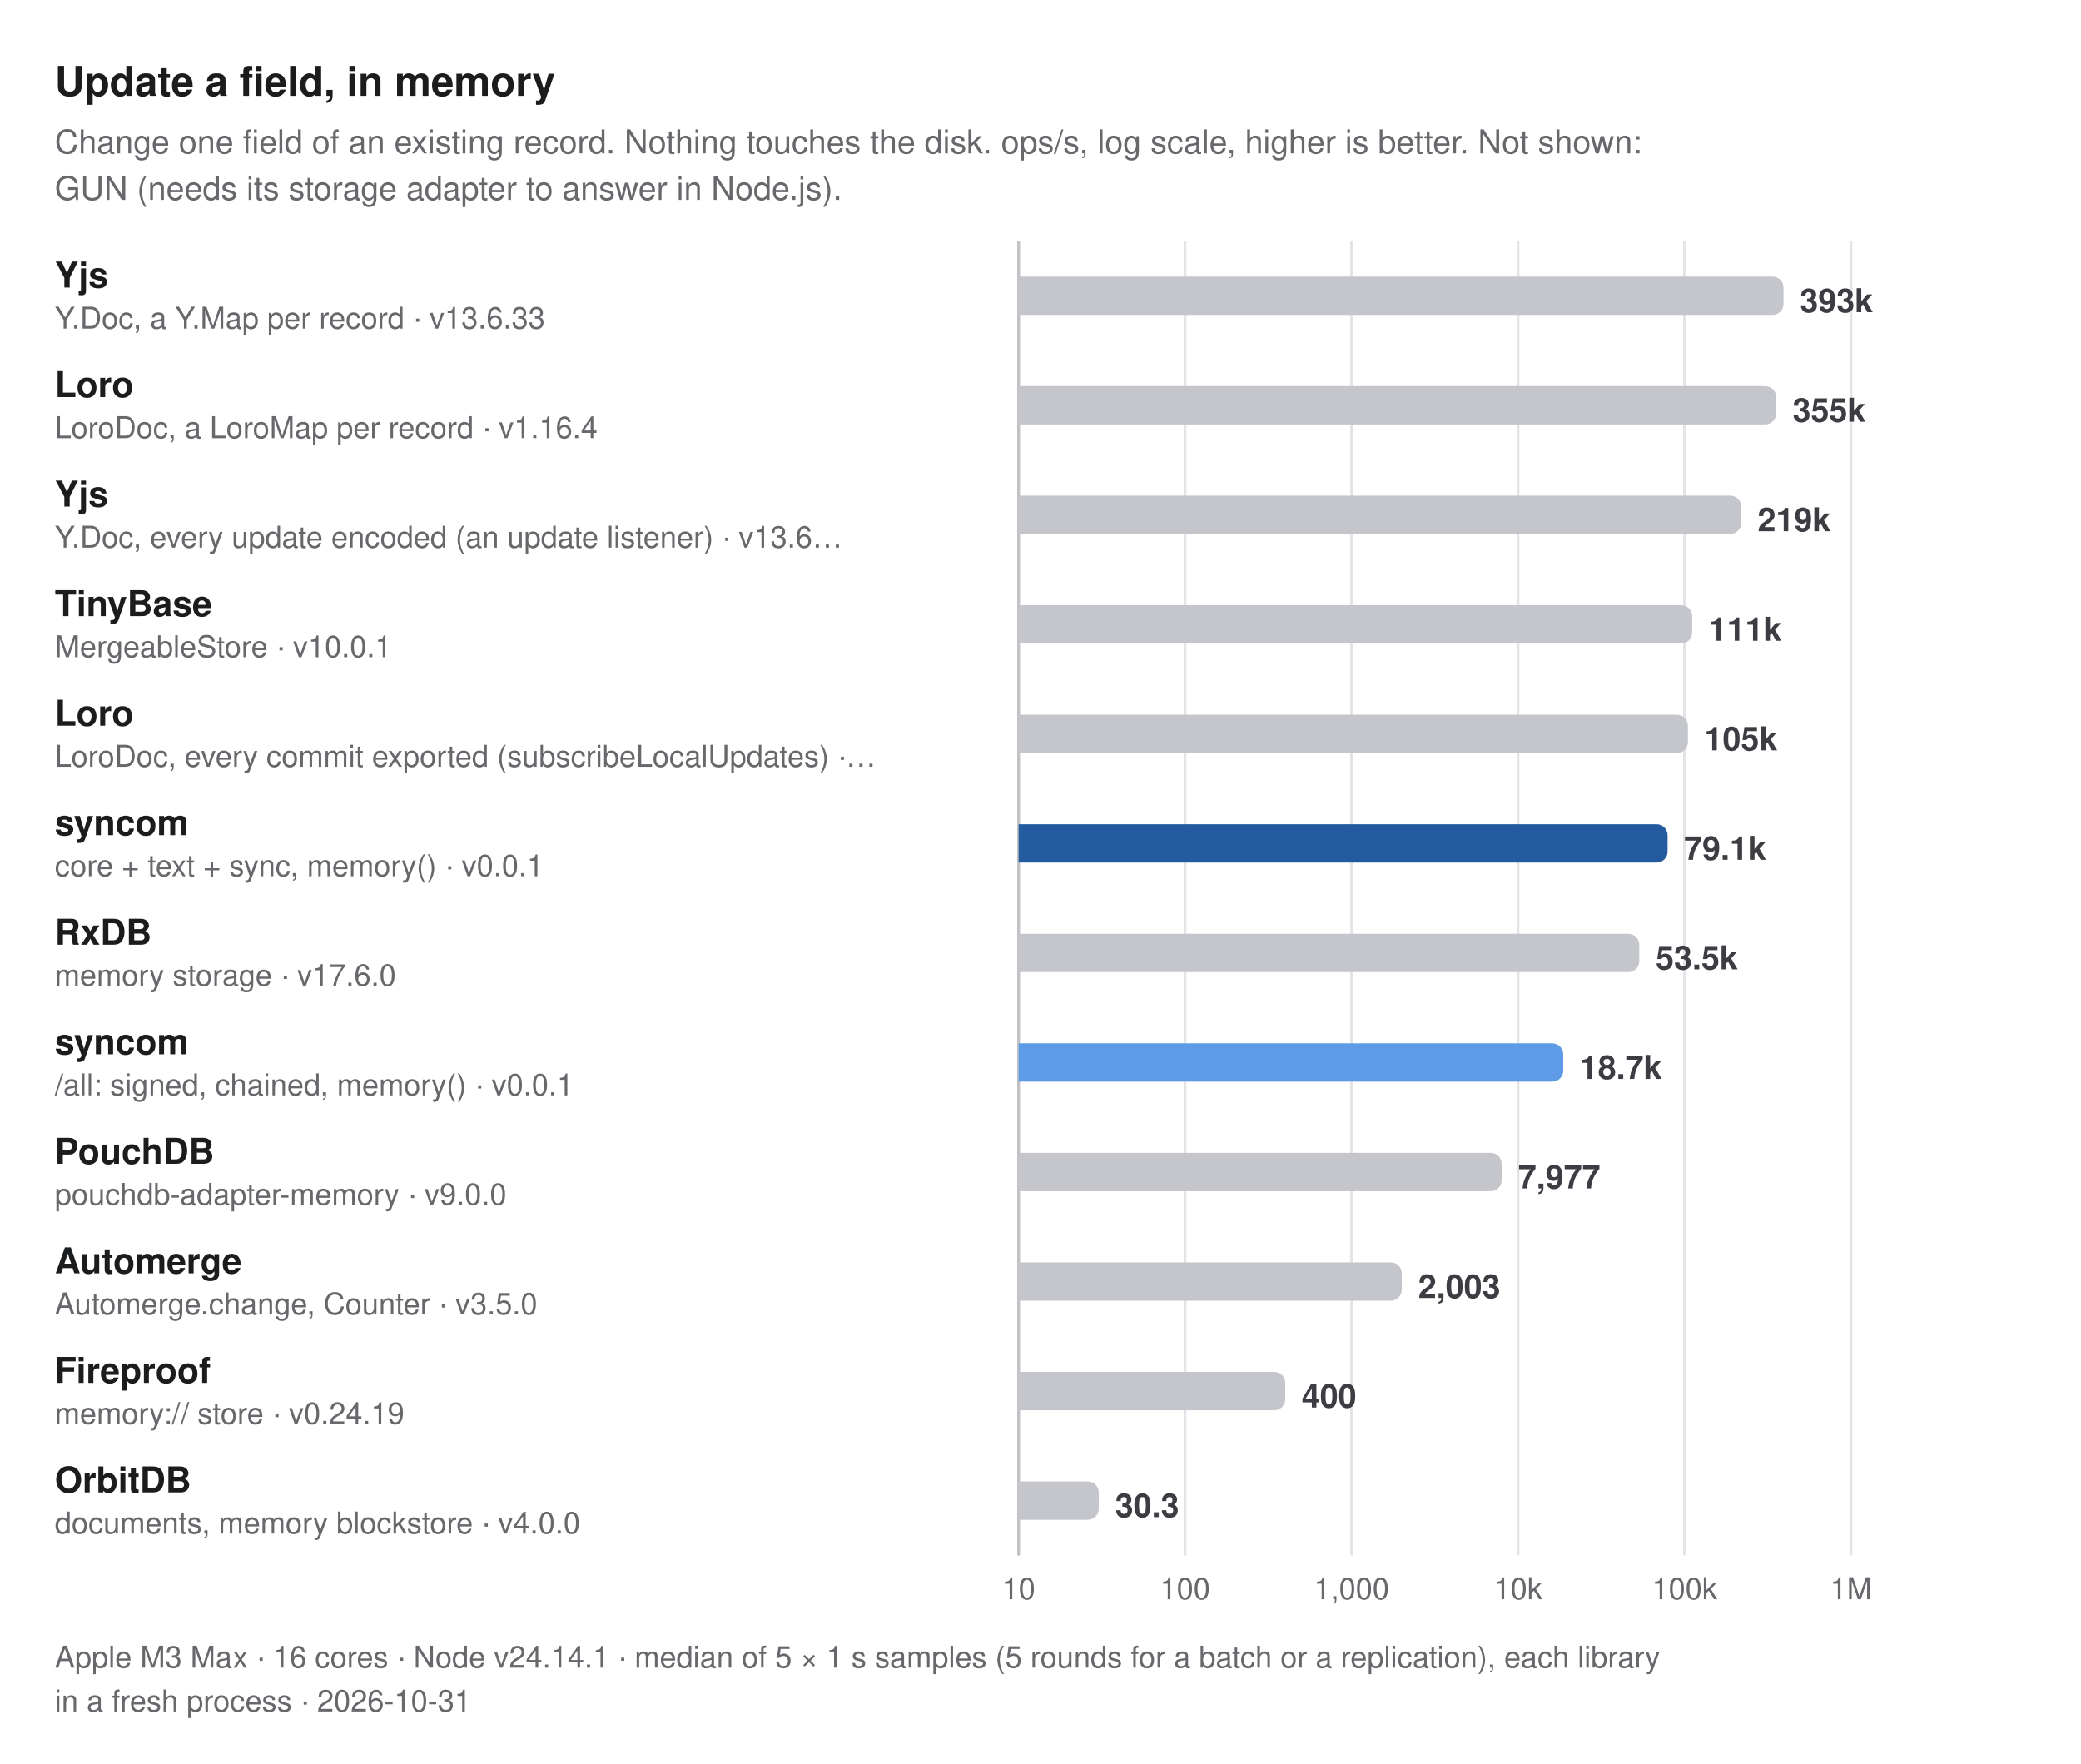
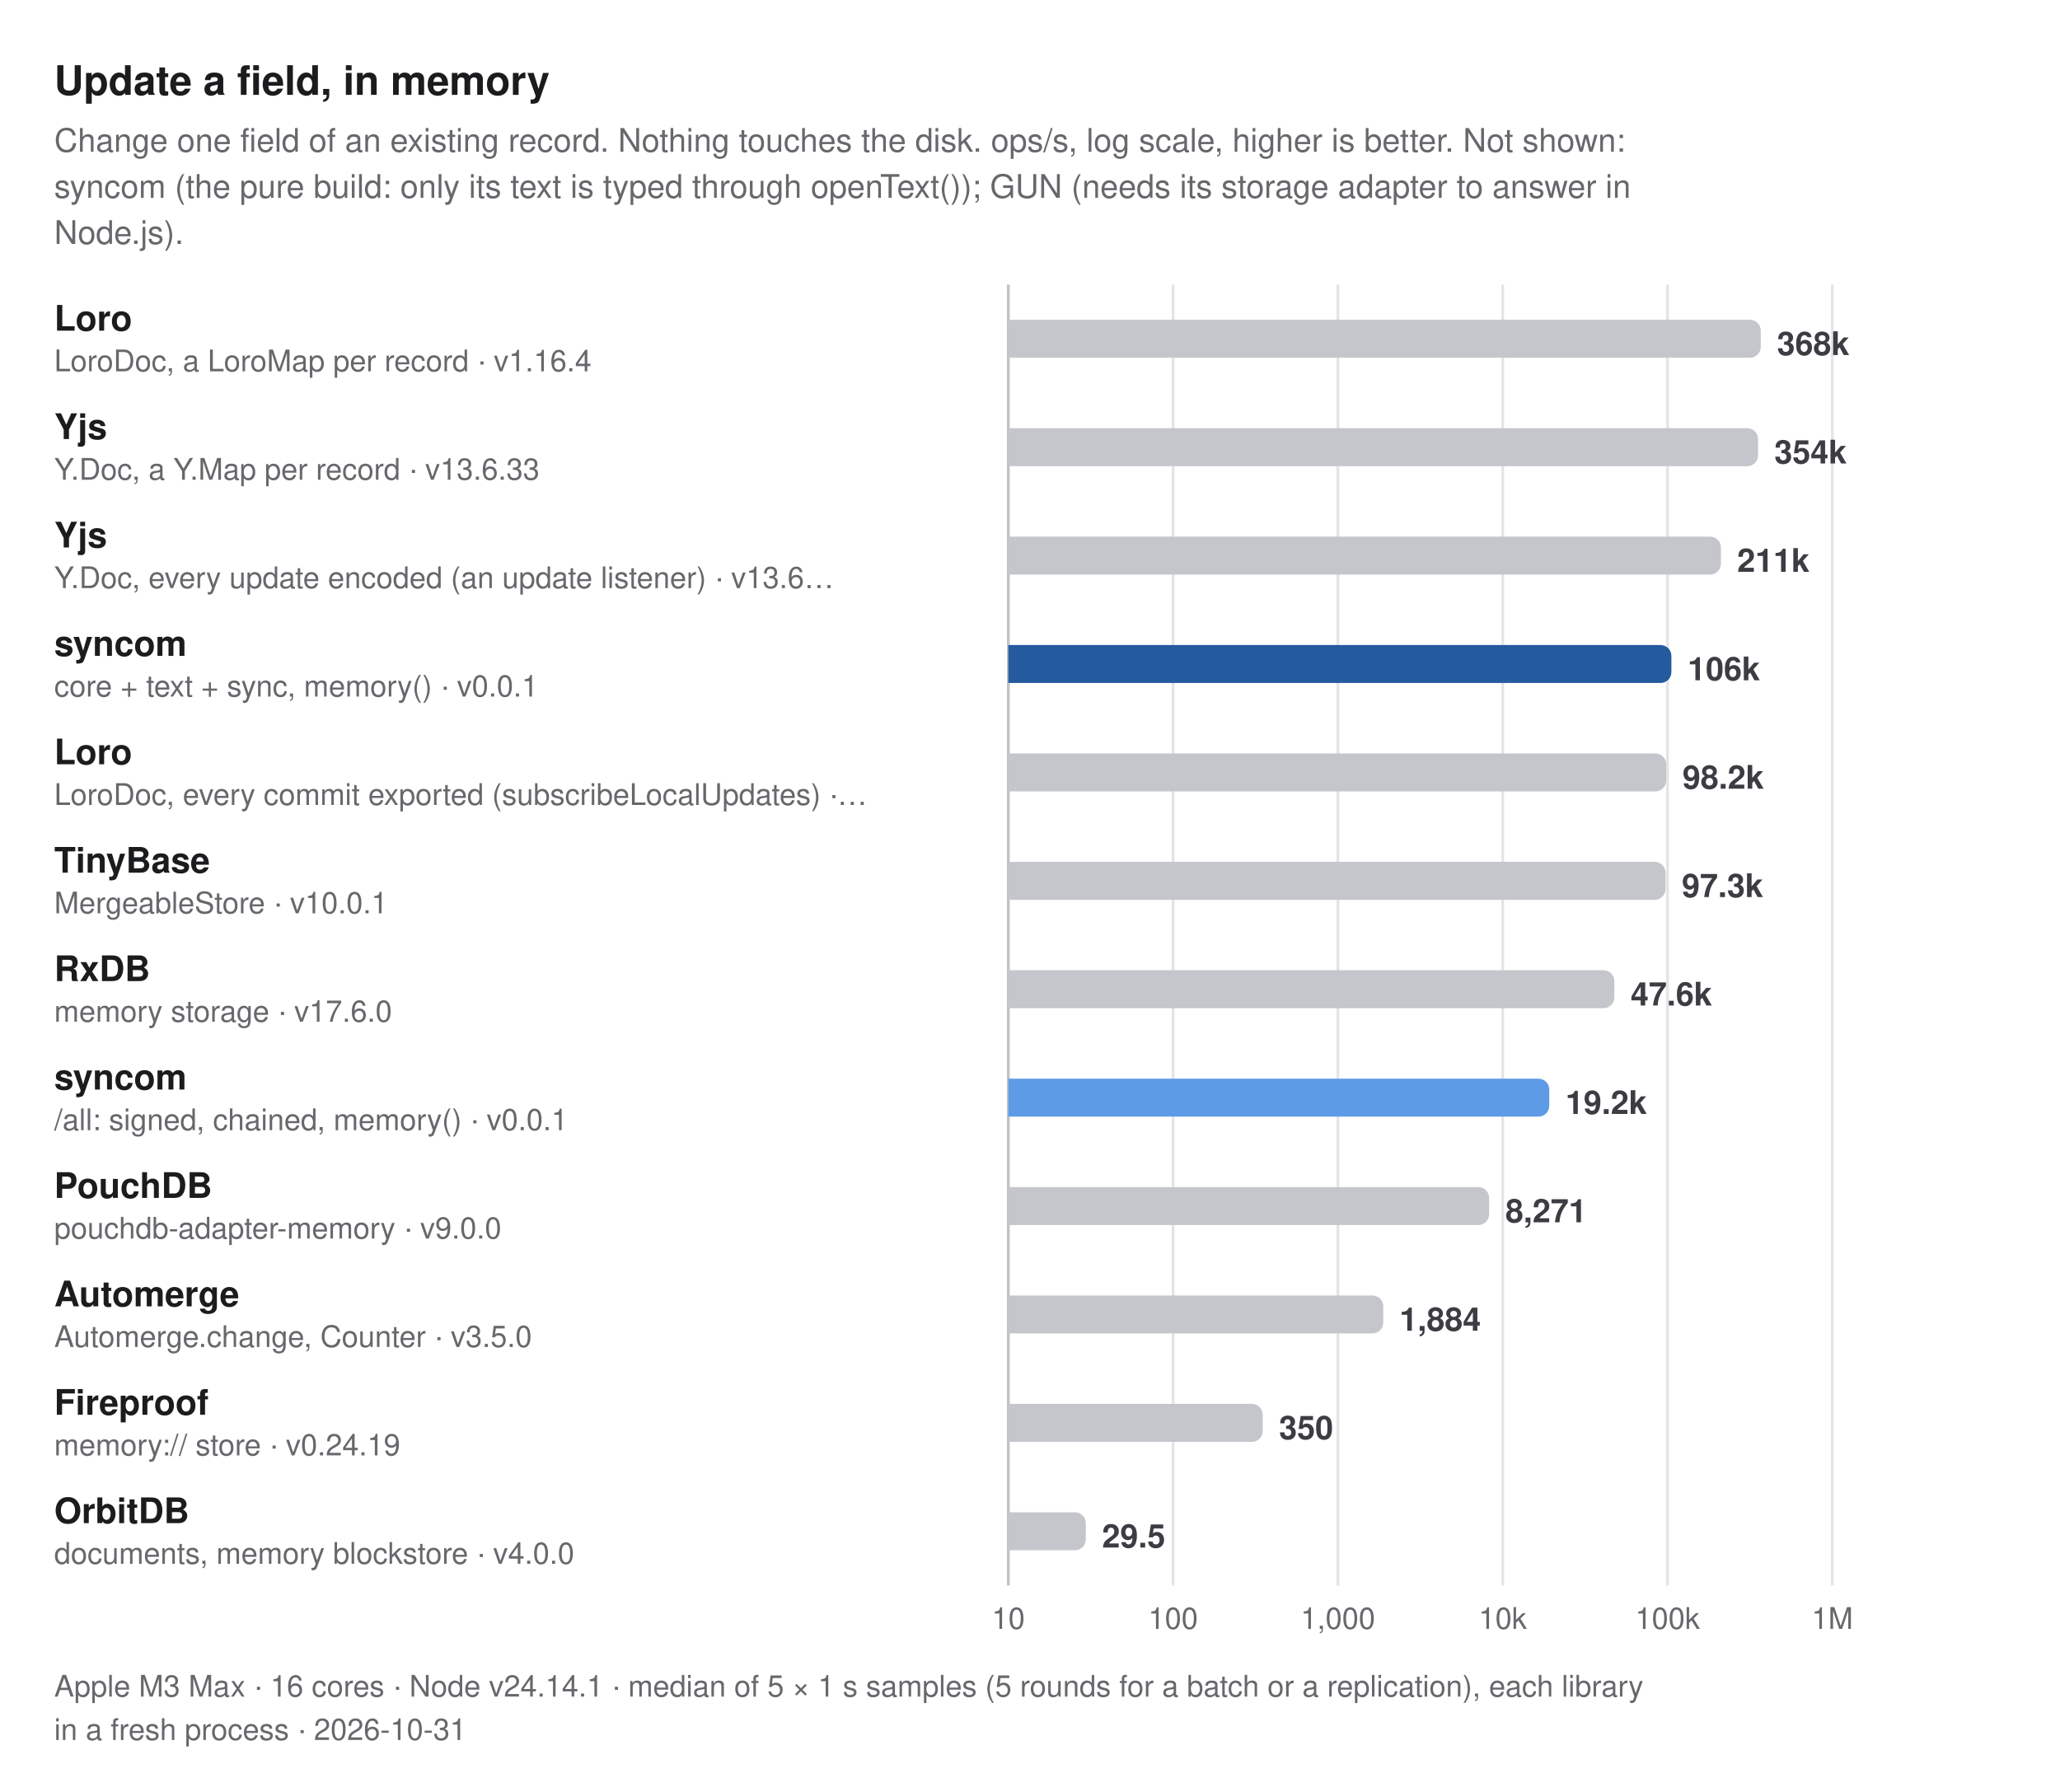
- <svg xmlns="http://www.w3.org/2000/svg" width="760" height="644" viewBox="0 0 760 644" role="img" aria-label="Update a field, in memory. Change one field of an existing record. Nothing touches the disk. ops/s, log scale, higher is better. Not shown: GUN (needs its storage adapter to answer in Node.js).">
+ <svg xmlns="http://www.w3.org/2000/svg" width="760" height="661" viewBox="0 0 760 661" role="img" aria-label="Update a field, in memory. Change one field of an existing record. Nothing touches the disk. ops/s, log scale, higher is better. Not shown: syncom (the pure build: only its text is typed through openText()); GUN (needs its storage adapter to answer in Node.js).">
  <style>
  text { font-family: -apple-system, BlinkMacSystemFont, "Segoe UI", Helvetica, Arial, sans-serif; }
  .title { font-size: 15px; font-weight: 700; fill: #1b1c1e; }
  .subtitle, .caption { font-size: 12px; fill: #67676c; }
  .caption { font-size: 11px; }
  .group { font-size: 11px; font-weight: 600; letter-spacing: 0.06em; fill: #67676c; }
  .label { font-size: 13px; font-weight: 600; fill: #1b1c1e; }
  .label.primary, .label.secondary { font-weight: 700; }
  .sublabel { font-size: 11px; fill: #67676c; }
  .value { font-size: 12px; font-weight: 600; fill: #3c3c43; font-variant-numeric: tabular-nums; }
  .value.small { font-size: 10px; }
  .legend { font-size: 11px; fill: #3c3c43; }
  .tick { font-size: 11px; fill: #67676c; font-variant-numeric: tabular-nums; }
  .grid { stroke: #e4e4e7; stroke-width: 1; }
  .axis { stroke: #c2c2c4; stroke-width: 1; }
  .ref { stroke: #67676c; stroke-width: 1; stroke-dasharray: 3 3; }
  .bar { fill: #c4c6cc; }
  .bar.primary { fill: #245a9e; }
  .bar.secondary { fill: #5e9be6; }
  @media (prefers-color-scheme: dark) {
    .title, .label { fill: #dfdfd6; }
    .subtitle, .caption, .group, .sublabel, .tick { fill: #98989f; }
    .value, .legend { fill: #c2c2c4; }
    .grid { stroke: #2e2e32; }
    .axis { stroke: #48484c; }
    .ref { stroke: #98989f; }
    .bar { fill: #46474e; }
    .bar.primary { fill: #8dbcf2; }
    .bar.secondary { fill: #3d7bd0; }
  }
</style>
  <text class="title" x="20" y="35">Update a field, in memory</text>
  <text class="subtitle" x="20" y="56">Change one field of an existing record. Nothing touches the disk. ops/s, log scale, higher is better. Not shown:</text>
-   <text class="subtitle" x="20" y="73">GUN (needs its storage adapter to answer in Node.js).</text>
-   <line class="grid" x1="372" y1="88" x2="372" y2="568" />
-   <text class="tick" x="372" y="584" text-anchor="middle">10</text>
-   <line class="grid" x1="432.8" y1="88" x2="432.8" y2="568" />
-   <text class="tick" x="432.8" y="584" text-anchor="middle">100</text>
-   <line class="grid" x1="493.6" y1="88" x2="493.6" y2="568" />
-   <text class="tick" x="493.6" y="584" text-anchor="middle">1,000</text>
-   <line class="grid" x1="554.4" y1="88" x2="554.4" y2="568" />
-   <text class="tick" x="554.4" y="584" text-anchor="middle">10k</text>
-   <line class="grid" x1="615.2" y1="88" x2="615.2" y2="568" />
-   <text class="tick" x="615.2" y="584" text-anchor="middle">100k</text>
-   <line class="grid" x1="676" y1="88" x2="676" y2="568" />
-   <text class="tick" x="676" y="584" text-anchor="middle">1M</text>
-   <line class="axis" x1="372" y1="88" x2="372" y2="568" />
+   <text class="subtitle" x="20" y="73">syncom (the pure build: only its text is typed through openText()); GUN (needs its storage adapter to answer in</text>
+   <text class="subtitle" x="20" y="90">Node.js).</text>
+   <line class="grid" x1="372" y1="105" x2="372" y2="585" />
+   <text class="tick" x="372" y="601" text-anchor="middle">10</text>
+   <line class="grid" x1="432.8" y1="105" x2="432.8" y2="585" />
+   <text class="tick" x="432.8" y="601" text-anchor="middle">100</text>
+   <line class="grid" x1="493.6" y1="105" x2="493.6" y2="585" />
+   <text class="tick" x="493.6" y="601" text-anchor="middle">1,000</text>
+   <line class="grid" x1="554.4" y1="105" x2="554.4" y2="585" />
+   <text class="tick" x="554.4" y="601" text-anchor="middle">10k</text>
+   <line class="grid" x1="615.2" y1="105" x2="615.2" y2="585" />
+   <text class="tick" x="615.2" y="601" text-anchor="middle">100k</text>
+   <line class="grid" x1="676" y1="105" x2="676" y2="585" />
+   <text class="tick" x="676" y="601" text-anchor="middle">1M</text>
+   <line class="axis" x1="372" y1="105" x2="372" y2="585" />
  <g>
-     <text class="label" x="20" y="105">Yjs</text>
-     <text class="sublabel" x="20" y="120">Y.Doc, a Y.Map per record · v13.6.33</text>
-     <path class="bar" d="M372,101H647.357A4,4 0 0 1 651.357,105V111A4,4 0 0 1 647.357,115H372Z" />
-     <text class="value" x="657.357" y="114">393k</text>
+     <text class="label" x="20" y="122">Loro</text>
+     <text class="sublabel" x="20" y="137">LoroDoc, a LoroMap per record · v1.16.4</text>
+     <path class="bar" d="M372,118H645.602A4,4 0 0 1 649.602,122V128A4,4 0 0 1 645.602,132H372Z" />
+     <text class="value" x="655.602" y="131">368k</text>
  </g>
  <g>
-     <text class="label" x="20" y="145">Loro</text>
-     <text class="sublabel" x="20" y="160">LoroDoc, a LoroMap per record · v1.16.4</text>
-     <path class="bar" d="M372,141H644.679A4,4 0 0 1 648.679,145V151A4,4 0 0 1 644.679,155H372Z" />
-     <text class="value" x="654.679" y="154">355k</text>
+     <text class="label" x="20" y="162">Yjs</text>
+     <text class="sublabel" x="20" y="177">Y.Doc, a Y.Map per record · v13.6.33</text>
+     <path class="bar" d="M372,158H644.617A4,4 0 0 1 648.617,162V168A4,4 0 0 1 644.617,172H372Z" />
+     <text class="value" x="654.617" y="171">354k</text>
  </g>
  <g>
-     <text class="label" x="20" y="185">Yjs</text>
-     <text class="sublabel" x="20" y="200">Y.Doc, every update encoded (an update listener) · v13.6…</text>
-     <path class="bar" d="M372,181H631.896A4,4 0 0 1 635.896,185V191A4,4 0 0 1 631.896,195H372Z" />
-     <text class="value" x="641.896" y="194">219k</text>
+     <text class="label" x="20" y="202">Yjs</text>
+     <text class="sublabel" x="20" y="217">Y.Doc, every update encoded (an update listener) · v13.6…</text>
+     <path class="bar" d="M372,198H630.894A4,4 0 0 1 634.894,202V208A4,4 0 0 1 630.894,212H372Z" />
+     <text class="value" x="640.894" y="211">211k</text>
  </g>
  <g>
-     <text class="label" x="20" y="225">TinyBase</text>
-     <text class="sublabel" x="20" y="240">MergeableStore · v10.0.1</text>
-     <path class="bar" d="M372,221H614.005A4,4 0 0 1 618.005,225V231A4,4 0 0 1 614.005,235H372Z" />
-     <text class="value" x="624.005" y="234">111k</text>
+     <text class="label primary" x="20" y="242">syncom</text>
+     <text class="sublabel" x="20" y="257">core + text + sync, memory() · v0.0.1</text>
+     <path class="bar primary" d="M372,238H612.628A4,4 0 0 1 616.628,242V248A4,4 0 0 1 612.628,252H372Z" />
+     <text class="value" x="622.628" y="251">106k</text>
  </g>
  <g>
-     <text class="label" x="20" y="265">Loro</text>
-     <text class="sublabel" x="20" y="280">LoroDoc, every commit exported (subscribeLocalUpdates) ·…</text>
-     <path class="bar" d="M372,261H612.444A4,4 0 0 1 616.444,265V271A4,4 0 0 1 612.444,275H372Z" />
-     <text class="value" x="622.444" y="274">105k</text>
+     <text class="label" x="20" y="282">Loro</text>
+     <text class="sublabel" x="20" y="297">LoroDoc, every commit exported (subscribeLocalUpdates) ·…</text>
+     <path class="bar" d="M372,278H610.718A4,4 0 0 1 614.718,282V288A4,4 0 0 1 610.718,292H372Z" />
+     <text class="value" x="620.718" y="291">98.2k</text>
  </g>
  <g>
-     <text class="label primary" x="20" y="305">syncom</text>
-     <text class="sublabel" x="20" y="320">core + text + sync, memory() · v0.0.1</text>
-     <path class="bar primary" d="M372,301H605.018A4,4 0 0 1 609.018,305V311A4,4 0 0 1 605.018,315H372Z" />
-     <text class="value" x="615.018" y="314">79.1k</text>
+     <text class="label" x="20" y="322">TinyBase</text>
+     <text class="sublabel" x="20" y="337">MergeableStore · v10.0.1</text>
+     <path class="bar" d="M372,318H610.477A4,4 0 0 1 614.477,322V328A4,4 0 0 1 610.477,332H372Z" />
+     <text class="value" x="620.477" y="331">97.3k</text>
  </g>
  <g>
-     <text class="label" x="20" y="345">RxDB</text>
-     <text class="sublabel" x="20" y="360">memory storage · v17.6.0</text>
-     <path class="bar" d="M372,341H594.677A4,4 0 0 1 598.677,345V351A4,4 0 0 1 594.677,355H372Z" />
-     <text class="value" x="604.677" y="354">53.5k</text>
+     <text class="label" x="20" y="362">RxDB</text>
+     <text class="sublabel" x="20" y="377">memory storage · v17.6.0</text>
+     <path class="bar" d="M372,358H591.597A4,4 0 0 1 595.597,362V368A4,4 0 0 1 591.597,372H372Z" />
+     <text class="value" x="601.597" y="371">47.6k</text>
  </g>
  <g>
-     <text class="label secondary" x="20" y="385">syncom</text>
-     <text class="sublabel" x="20" y="400">/all: signed, chained, memory() · v0.0.1</text>
-     <path class="bar secondary" d="M372,381H566.916A4,4 0 0 1 570.916,385V391A4,4 0 0 1 566.916,395H372Z" />
-     <text class="value" x="576.916" y="394">18.7k</text>
+     <text class="label secondary" x="20" y="402">syncom</text>
+     <text class="sublabel" x="20" y="417">/all: signed, chained, memory() · v0.0.1</text>
+     <path class="bar secondary" d="M372,398H567.572A4,4 0 0 1 571.572,402V408A4,4 0 0 1 567.572,412H372Z" />
+     <text class="value" x="577.572" y="411">19.2k</text>
  </g>
  <g>
-     <text class="label" x="20" y="425">PouchDB</text>
-     <text class="sublabel" x="20" y="440">pouchdb-adapter-memory · v9.0.0</text>
-     <path class="bar" d="M372,421H544.432A4,4 0 0 1 548.432,425V431A4,4 0 0 1 544.432,435H372Z" />
-     <text class="value" x="554.432" y="434">7,977</text>
+     <text class="label" x="20" y="442">PouchDB</text>
+     <text class="sublabel" x="20" y="457">pouchdb-adapter-memory · v9.0.0</text>
+     <path class="bar" d="M372,438H545.388A4,4 0 0 1 549.388,442V448A4,4 0 0 1 545.388,452H372Z" />
+     <text class="value" x="555.388" y="451">8,271</text>
  </g>
  <g>
-     <text class="label" x="20" y="465">Automerge</text>
-     <text class="sublabel" x="20" y="480">Automerge.change, Counter · v3.5.0</text>
-     <path class="bar" d="M372,461H507.942A4,4 0 0 1 511.942,465V471A4,4 0 0 1 507.942,475H372Z" />
-     <text class="value" x="517.942" y="474">2,003</text>
+     <text class="label" x="20" y="482">Automerge</text>
+     <text class="sublabel" x="20" y="497">Automerge.change, Counter · v3.5.0</text>
+     <path class="bar" d="M372,478H506.329A4,4 0 0 1 510.329,482V488A4,4 0 0 1 506.329,492H372Z" />
+     <text class="value" x="516.329" y="491">1,884</text>
  </g>
  <g>
-     <text class="label" x="20" y="505">Fireproof</text>
-     <text class="sublabel" x="20" y="520">memory:// store · v0.24.19</text>
-     <path class="bar" d="M372,501H465.385A4,4 0 0 1 469.385,505V511A4,4 0 0 1 465.385,515H372Z" />
-     <text class="value" x="475.385" y="514">400</text>
+     <text class="label" x="20" y="522">Fireproof</text>
+     <text class="sublabel" x="20" y="537">memory:// store · v0.24.19</text>
+     <path class="bar" d="M372,518H461.869A4,4 0 0 1 465.869,522V528A4,4 0 0 1 461.869,532H372Z" />
+     <text class="value" x="471.869" y="531">350</text>
  </g>
  <g>
-     <text class="label" x="20" y="545">OrbitDB</text>
-     <text class="sublabel" x="20" y="560">documents, memory blockstore · v4.0.0</text>
-     <path class="bar" d="M372,541H397.277A4,4 0 0 1 401.277,545V551A4,4 0 0 1 397.277,555H372Z" />
-     <text class="value" x="407.277" y="554">30.3</text>
+     <text class="label" x="20" y="562">OrbitDB</text>
+     <text class="sublabel" x="20" y="577">documents, memory blockstore · v4.0.0</text>
+     <path class="bar" d="M372,558H396.585A4,4 0 0 1 400.585,562V568A4,4 0 0 1 396.585,572H372Z" />
+     <text class="value" x="406.585" y="571">29.5</text>
  </g>
-   <text class="caption" x="20" y="609">Apple M3 Max · 16 cores · Node v24.14.1 · median of 5 × 1 s samples (5 rounds for a batch or a replication), each library</text>
-   <text class="caption" x="20" y="625">in a fresh process · 2026-10-31</text>
+   <text class="caption" x="20" y="626">Apple M3 Max · 16 cores · Node v24.14.1 · median of 5 × 1 s samples (5 rounds for a batch or a replication), each library</text>
+   <text class="caption" x="20" y="642">in a fresh process · 2026-10-31</text>
</svg>
